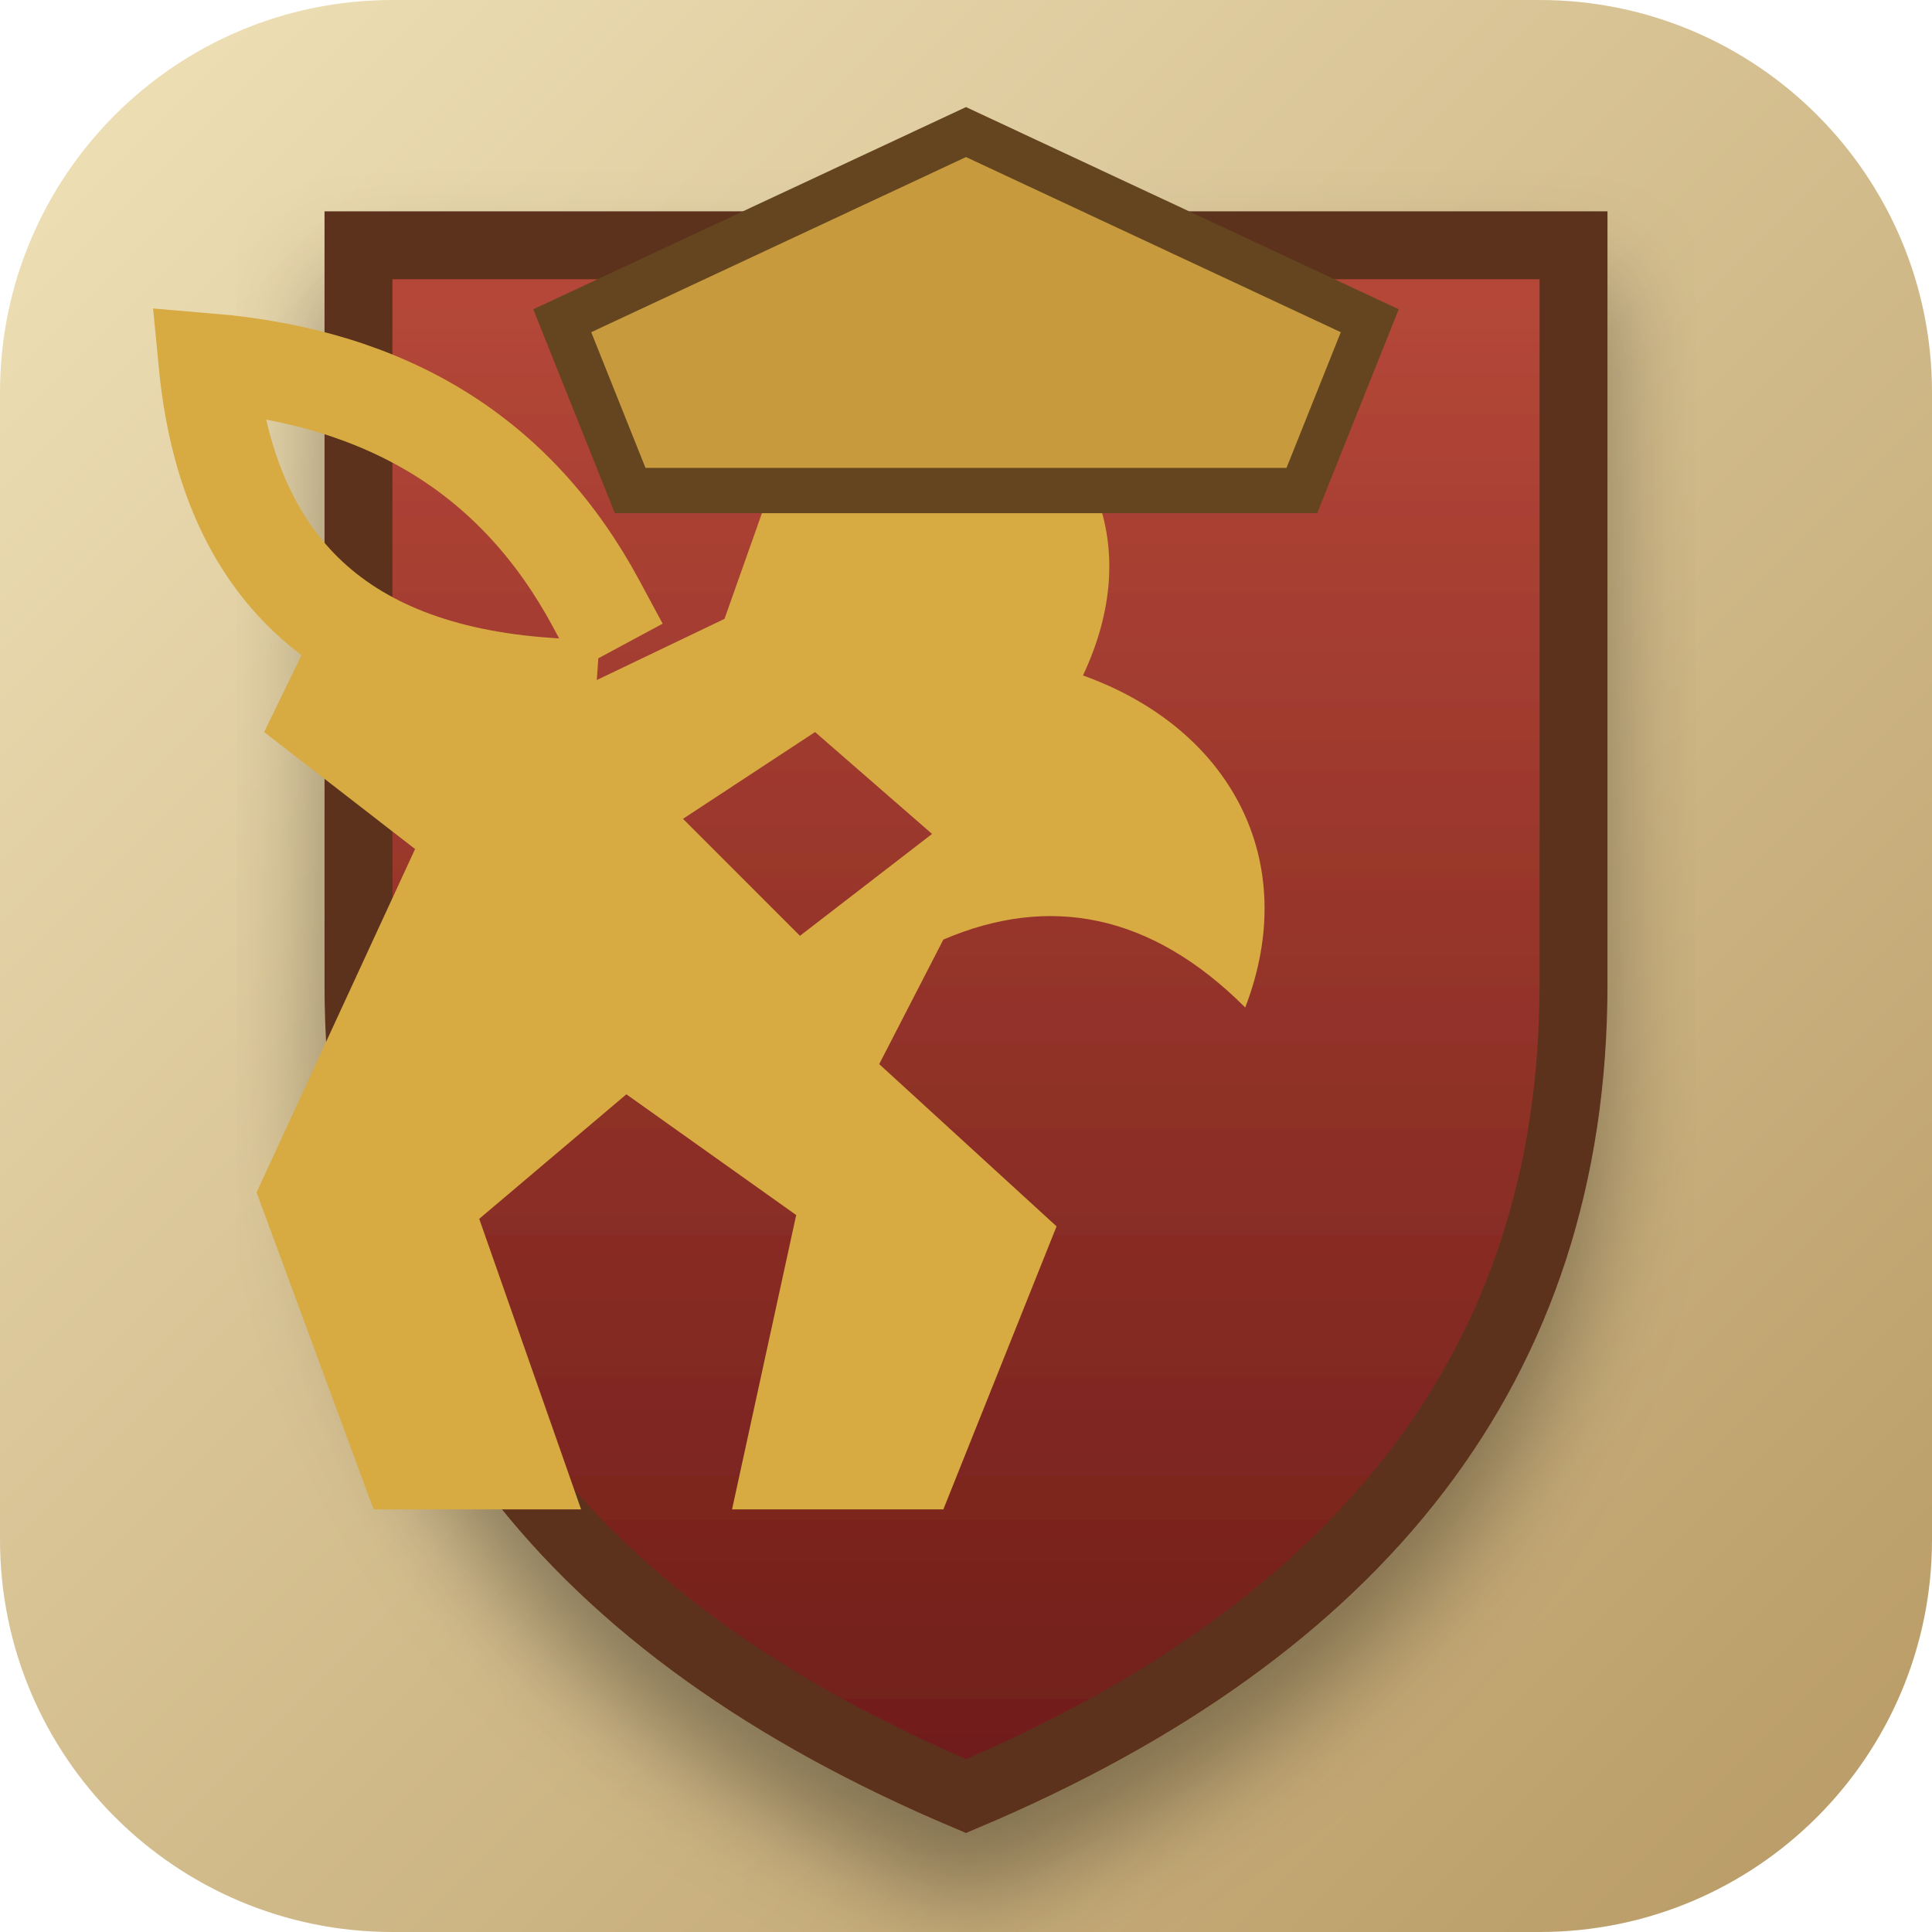
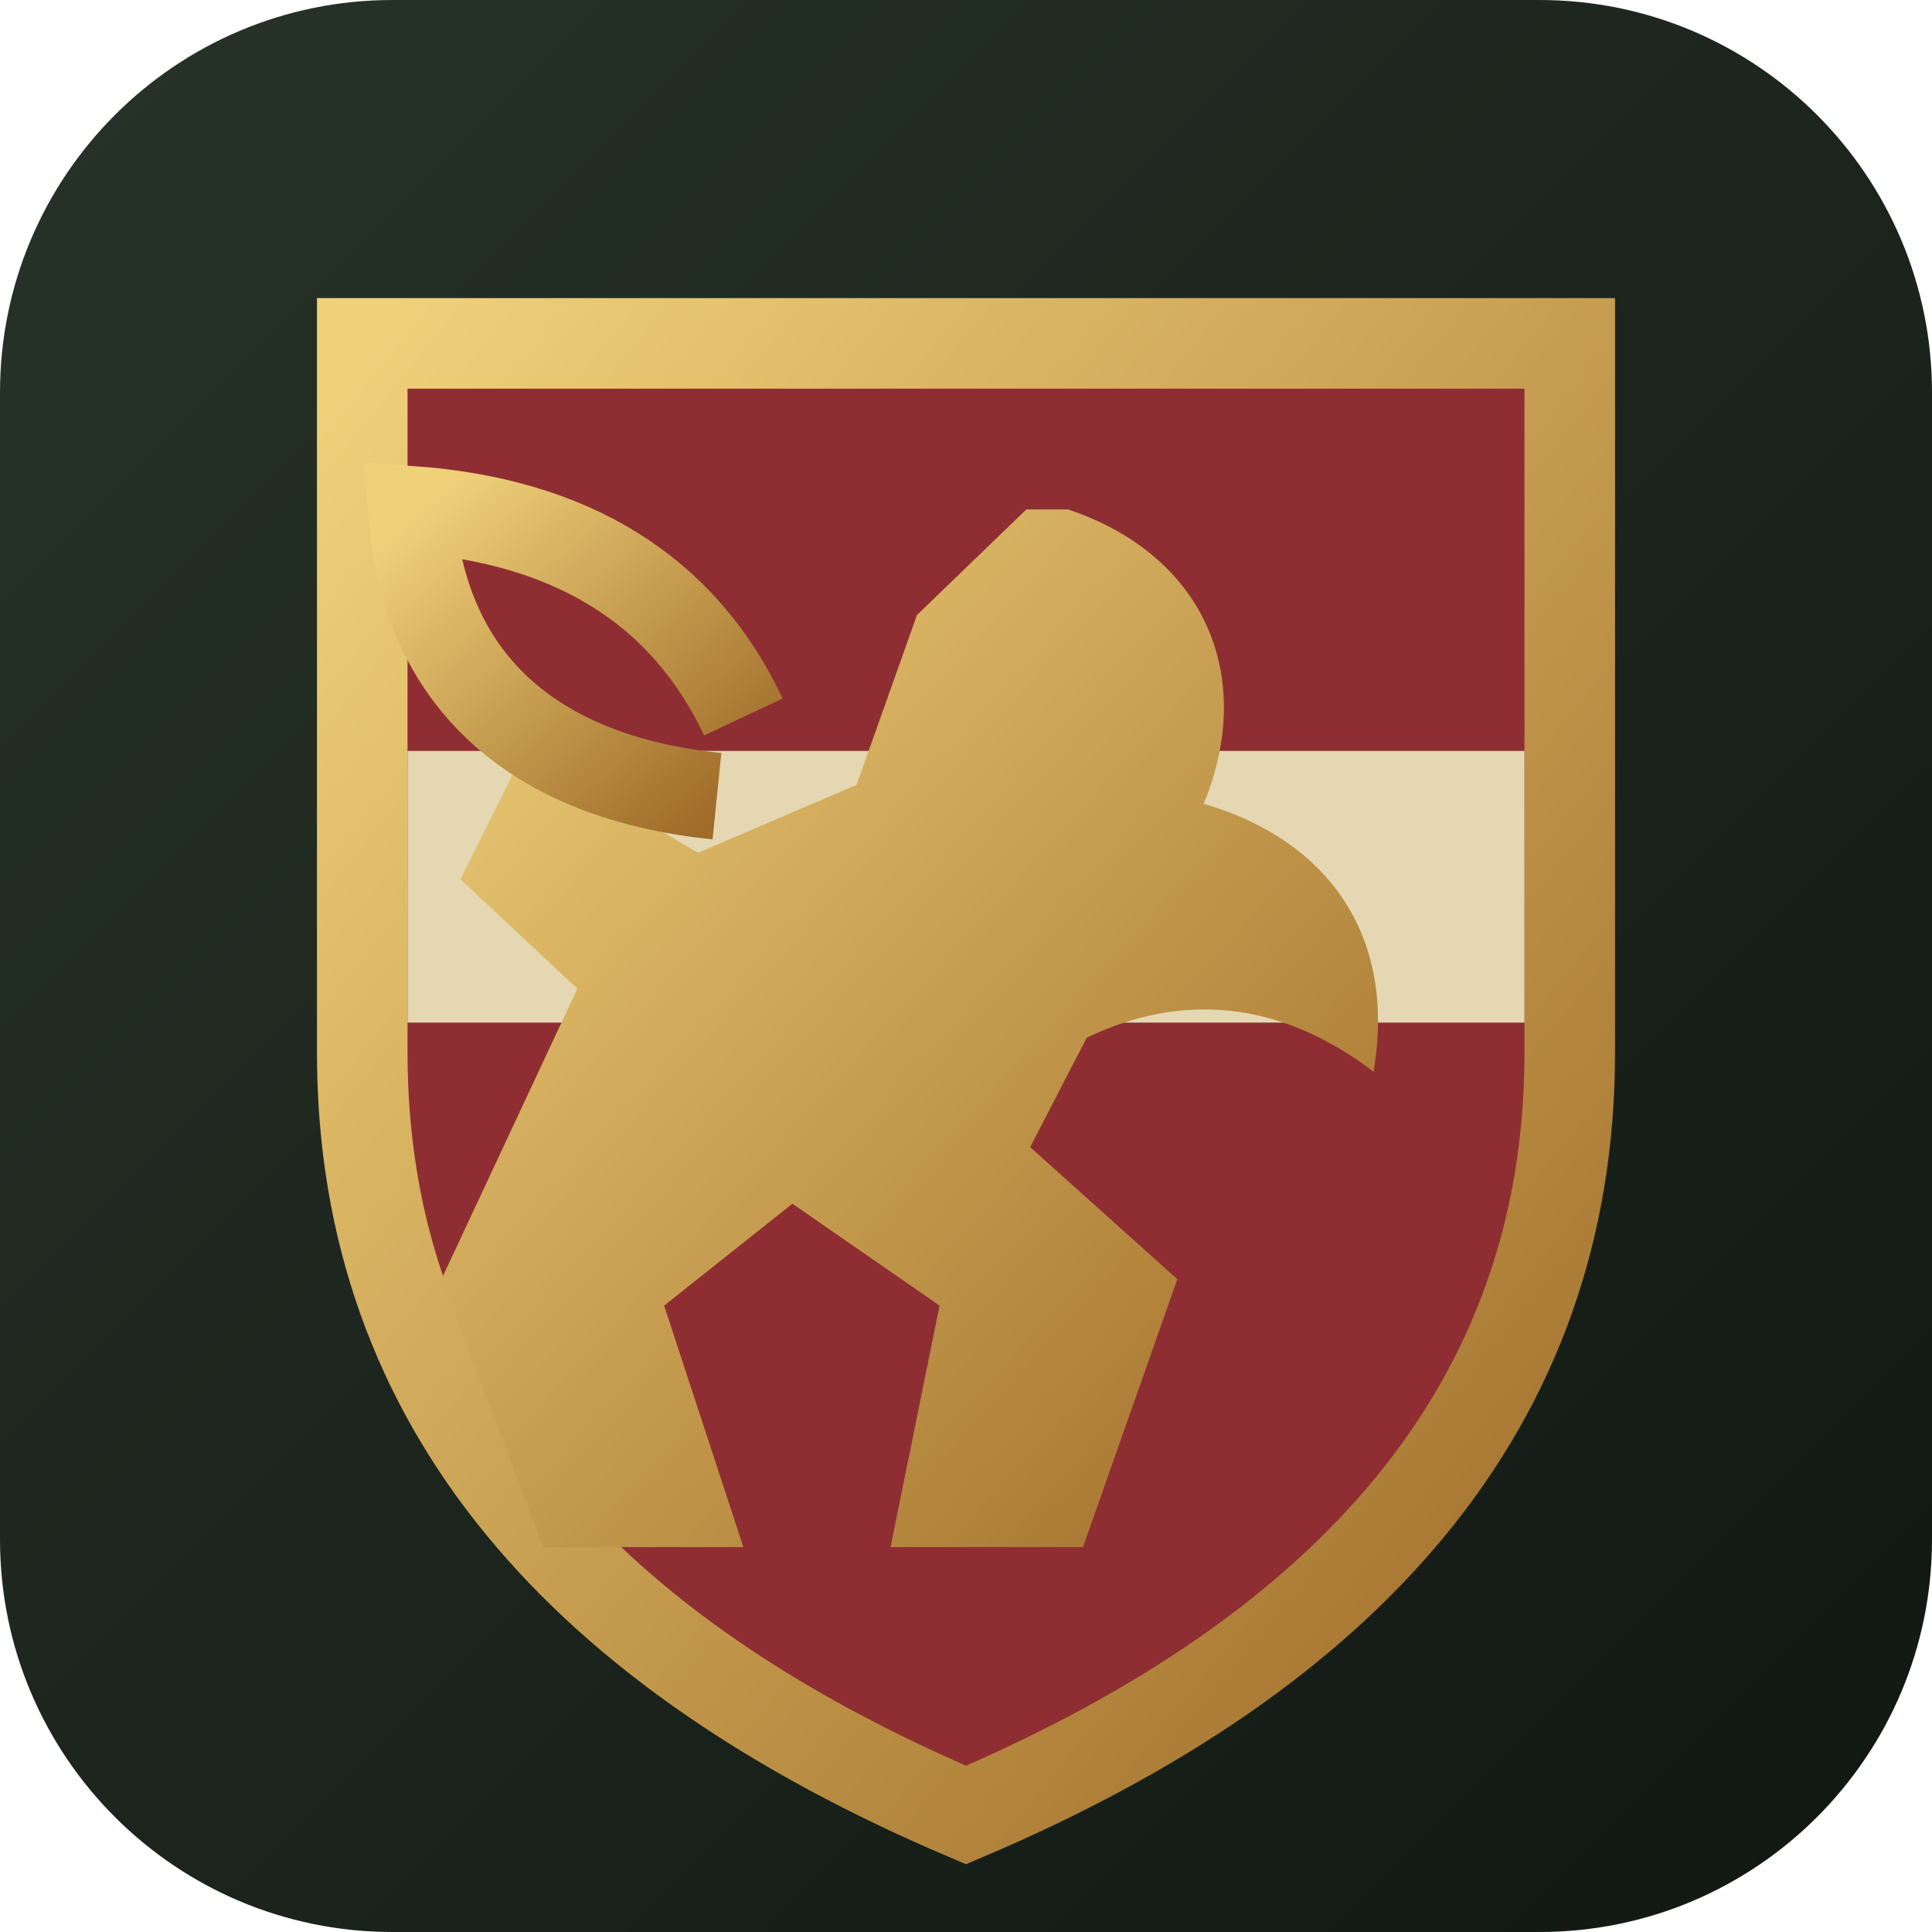
<svg xmlns="http://www.w3.org/2000/svg" viewBox="0 0 512 512">
  <defs>
-     <linearGradient id="paper" x1="0" y1="0" x2="1" y2="1">
-       <stop stop-color="#f0e2b9" />
-       <stop offset="1" stop-color="#b79963" />
+     <linearGradient id="bg" x1="0" y1="0" x2="1" y2="1">
+       <stop stop-color="#273328" />
+       <stop offset="1" stop-color="#111713" />
    </linearGradient>
-     <linearGradient id="red" x1="0" y1="0" x2="0" y2="1">
-       <stop stop-color="#b64839" />
-       <stop offset="1" stop-color="#6f1d19" />
+     <linearGradient id="gold" x1="0" y1="0" x2="1" y2="1">
+       <stop stop-color="#f0d17a" />
+       <stop offset="1" stop-color="#9e6b28" />
    </linearGradient>
-     <filter id="shadow">
-       <feDropShadow dx="0" dy="18" stdDeviation="13" flood-opacity=".35" />
-     </filter>
  </defs>
-   <rect width="512" height="512" rx="104" fill="url(#paper)" />
-   <path d="M95 65h322v196c0 101-57 171-161 215C152 432 95 362 95 261V65Z" fill="url(#red)" stroke="#5c321d" stroke-width="18" filter="url(#shadow)" />
-   <path d="M256 96c35 18 47 49 31 83 39 14 58 49 43 88-25-25-52-30-80-18l-17 33 47 43-30 75h-56l17-78-45-32-39 33 27 77h-55l-31-84 42-91-40-31 19-39 55 32 48-23 17-48 47-20Zm-40 98-35 23 31 31 35-27-31-27Z" fill="#d7aa42" />
-   <path d="M145 182c-57-4-85-34-90-86 48 4 82 25 103 64" fill="none" stroke="#d7aa42" stroke-width="26" stroke-linecap="square" />
-   <path d="m149 85 107-50 107 50-18 45H167l-18-45Z" fill="#c69a3d" stroke="#64451f" stroke-width="12" />
+   <rect width="512" height="512" rx="104" fill="url(#bg)" />
+   <path d="M96 91h320v188c0 94-59 159-160 202C155 438 96 373 96 279V91Z" fill="#8f2e32" stroke="url(#gold)" stroke-width="24" />
+   <path d="M108 199h296v72H108z" fill="#e5d7b1" />
+   <path d="M283 135c36 12 50 44 36 78 34 10 51 36 45 71-25-19-51-21-76-9l-15 29 39 35-25 71h-51l13-64-39-27-34 27 21 64h-53l-27-71 36-77-31-29 17-34 46 27 42-18 16-45 29-28Z" fill="url(#gold)" />
+   <path d="M190 211c-49-5-78-31-81-76 42 3 72 21 88 55" fill="none" stroke="url(#gold)" stroke-width="23" />
</svg>
